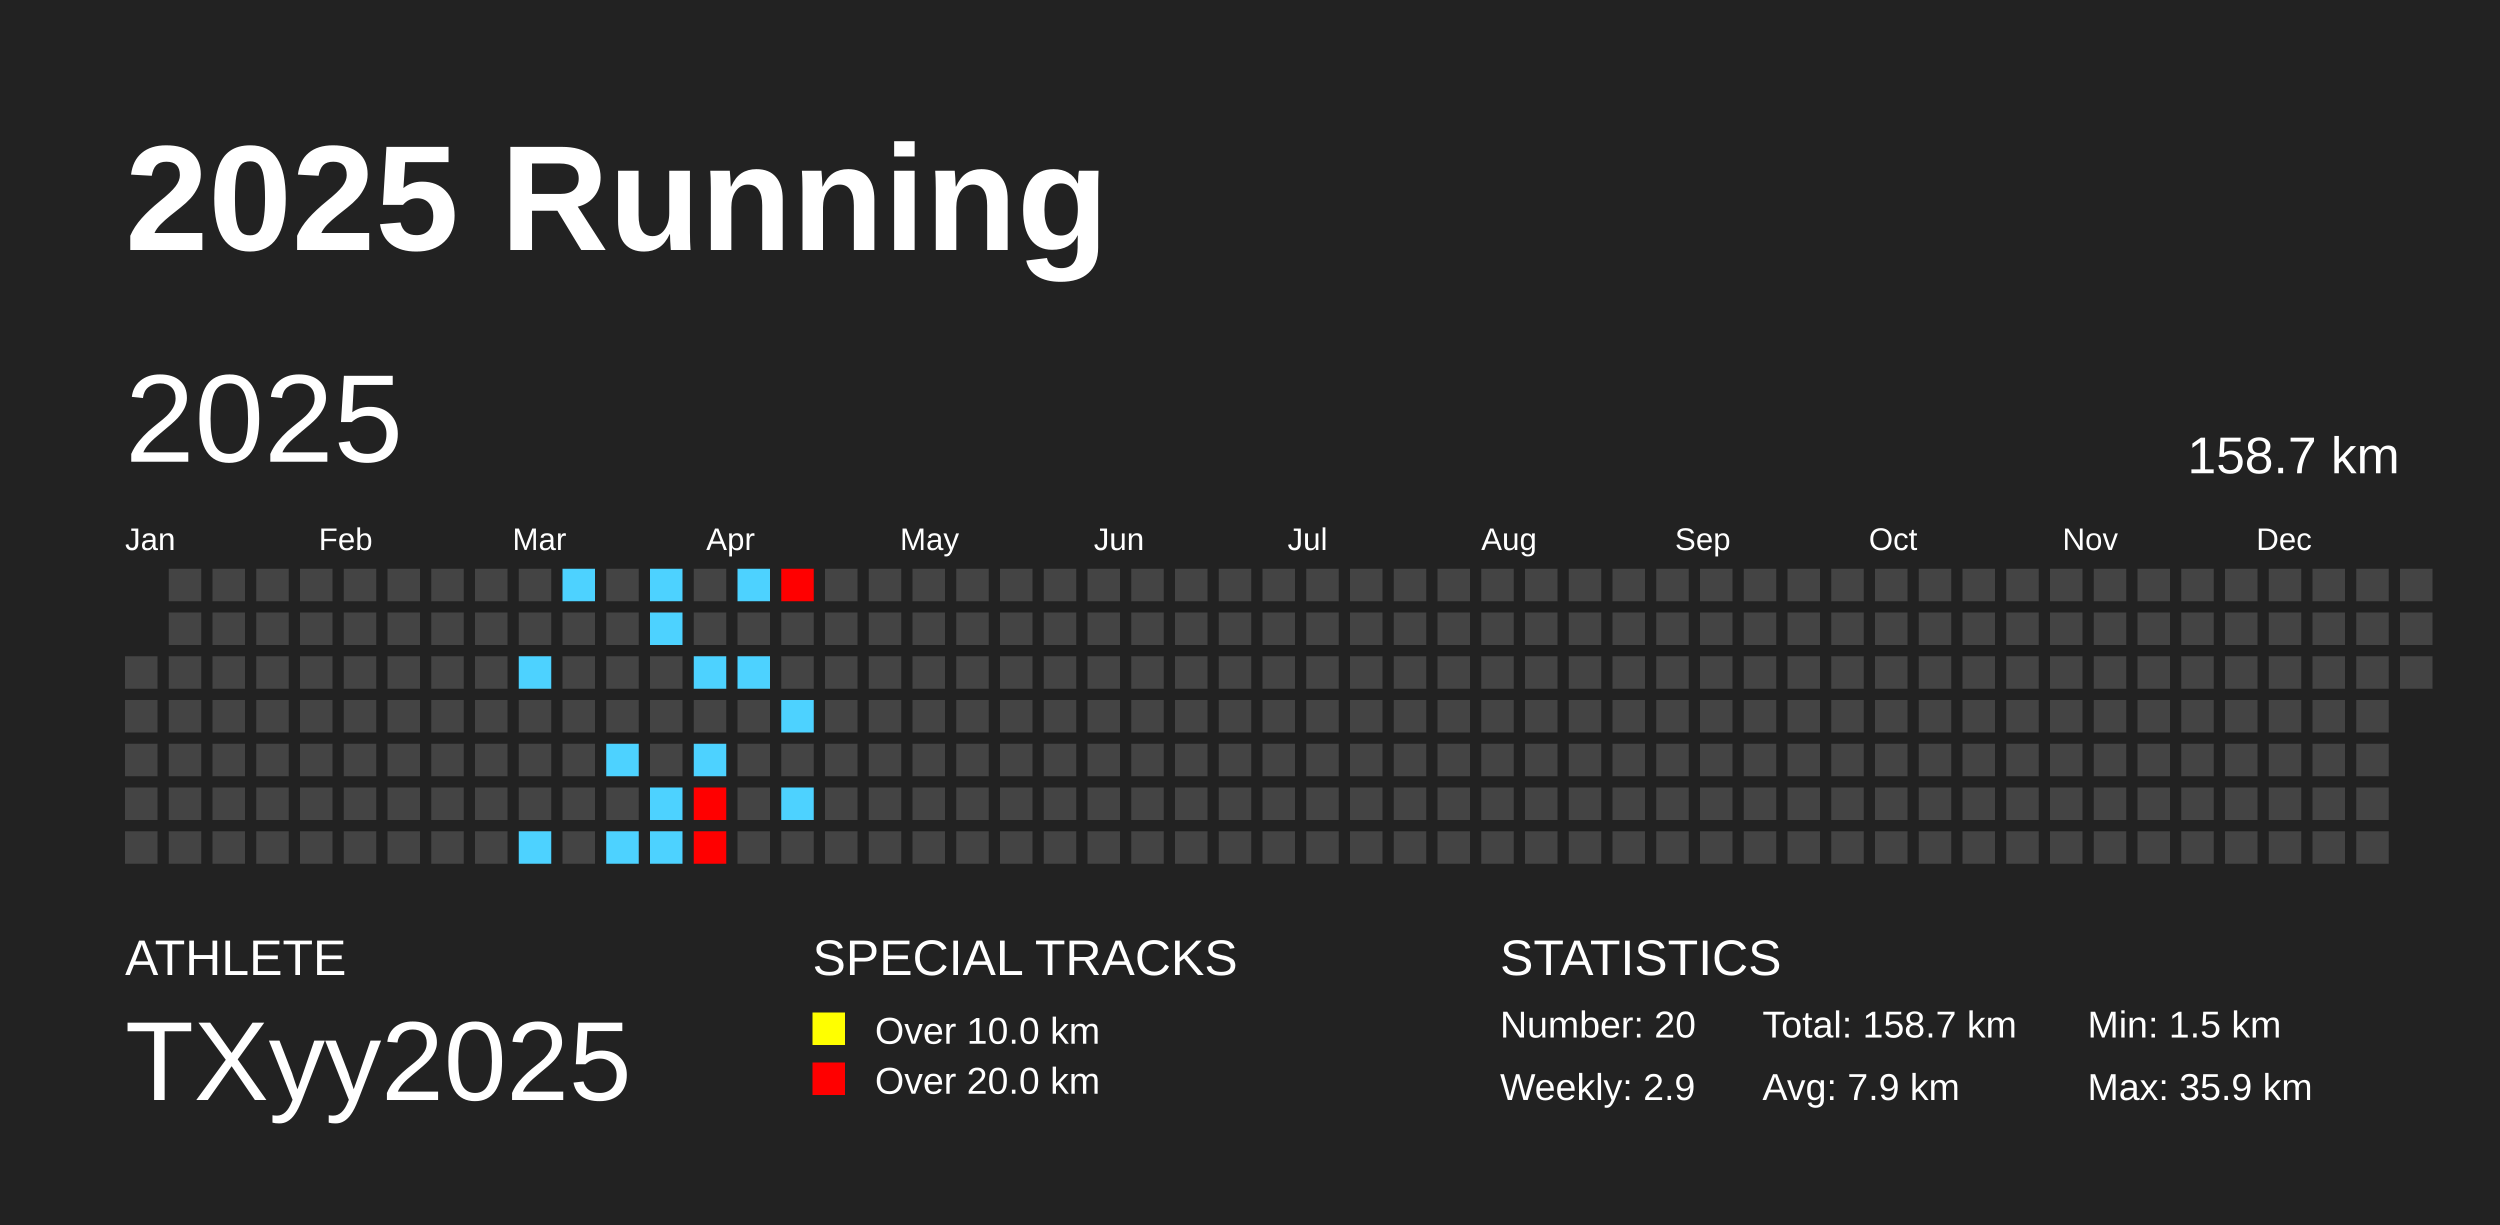
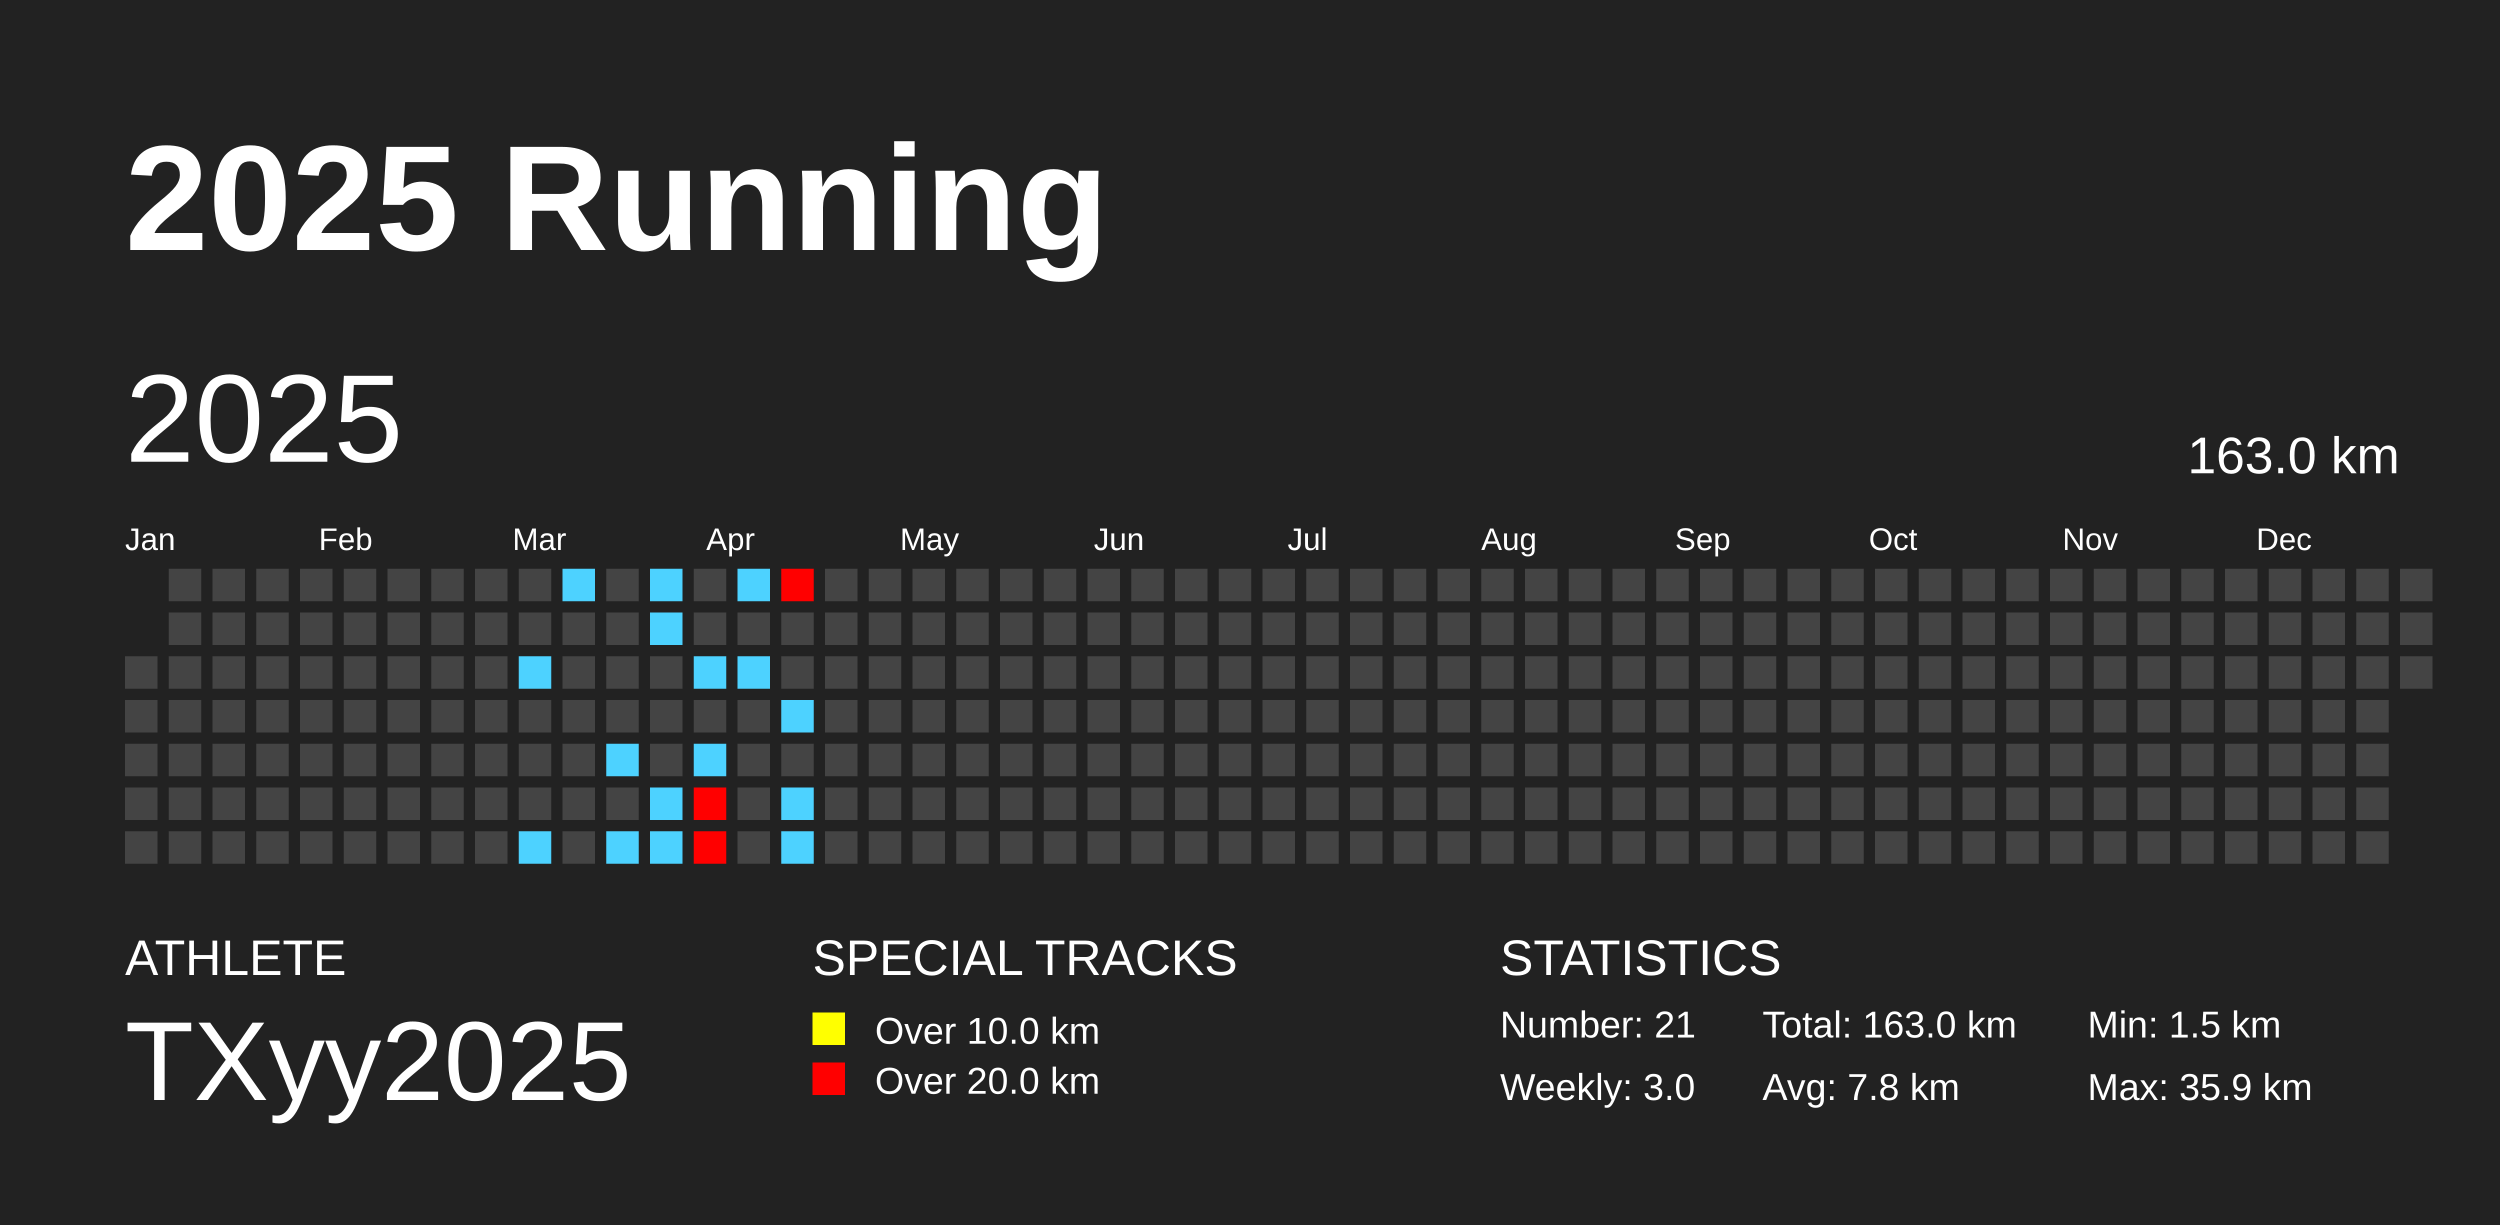
<svg xmlns="http://www.w3.org/2000/svg" baseProfile="full" height="98mm" version="1.1" viewBox="0,0,200,98" width="200mm">
  <defs />
  <rect fill="#222222" height="98" width="200" x="0" y="0" />
  <text fill="#FFFFFF" style="font-size:12px; font-family:Arial; font-weight:bold;" x="10" y="20">2025 Running</text>
  <text fill="#FFFFFF" style="font-size:4px; font-family:Arial" x="10" y="78">ATHLETE</text>
  <text fill="#FFFFFF" style="font-size:9px; font-family:Arial" x="10" y="88">TXyy2025</text>
  <text fill="#FFFFFF" style="font-size:4px; font-family:Arial" x="65" y="78">SPECIAL TRACKS</text>
  <rect fill="yellow" height="2.6" width="2.6" x="65" y="81" />
  <text fill="#FFFFFF" style="font-size:3px; font-family:Arial" x="70" y="83.5">Over 10.0 km</text>
  <rect fill="red" height="2.6" width="2.6" x="65" y="85" />
  <text fill="#FFFFFF" style="font-size:3px; font-family:Arial" x="70" y="87.5">Over 20.0 km</text>
  <text fill="#FFFFFF" style="font-size:4px; font-family:Arial" x="120" y="78">STATISTICS</text>
-   <text fill="#FFFFFF" style="font-size:3px; font-family:Arial" x="120" y="83">Number: 20</text>
-   <text fill="#FFFFFF" style="font-size:3px; font-family:Arial" x="120" y="88">Weekly: 2.9</text>
-   <text fill="#FFFFFF" style="font-size:3px; font-family:Arial" x="141" y="83">Total: 158.7 km</text>
-   <text fill="#FFFFFF" style="font-size:3px; font-family:Arial" x="141" y="88">Avg: 7.9 km</text>
+   <text fill="#FFFFFF" style="font-size:3px; font-family:Arial" x="120" y="83">Number: 21</text>
+   <text fill="#FFFFFF" style="font-size:3px; font-family:Arial" x="120" y="88">Weekly: 3.0</text>
+   <text fill="#FFFFFF" style="font-size:3px; font-family:Arial" x="141" y="83">Total: 163.0 km</text>
+   <text fill="#FFFFFF" style="font-size:3px; font-family:Arial" x="141" y="88">Avg: 7.8 km</text>
  <text fill="#FFFFFF" style="font-size:3px; font-family:Arial" x="167" y="83">Min: 1.5 km</text>
  <text fill="#FFFFFF" style="font-size:3px; font-family:Arial" x="167" y="88">Max: 35.9 km</text>
  <text dominant-baseline="hanging" fill="#FFFFFF" style="font-size:10.0px; font-family:Arial;" x="10" y="30">2025</text>
-   <text dominant-baseline="hanging" fill="#FFFFFF" style="font-size:4.125px; font-family:Arial;" x="175" y="35">158.7 km</text>
+   <text dominant-baseline="hanging" fill="#FFFFFF" style="font-size:4.125px; font-family:Arial;" x="175" y="35">163.0 km</text>
  <text fill="#FFFFFF" style="font-size:2.5px; font-family:Arial" x="10.0" y="44">Jan</text>
  <text fill="#FFFFFF" style="font-size:2.5px; font-family:Arial" x="25.5" y="44">Feb</text>
  <text fill="#FFFFFF" style="font-size:2.5px; font-family:Arial" x="41.0" y="44">Mar</text>
  <text fill="#FFFFFF" style="font-size:2.5px; font-family:Arial" x="56.5" y="44">Apr</text>
  <text fill="#FFFFFF" style="font-size:2.5px; font-family:Arial" x="72.0" y="44">May</text>
  <text fill="#FFFFFF" style="font-size:2.5px; font-family:Arial" x="87.5" y="44">Jun</text>
  <text fill="#FFFFFF" style="font-size:2.5px; font-family:Arial" x="103.0" y="44">Jul</text>
  <text fill="#FFFFFF" style="font-size:2.5px; font-family:Arial" x="118.5" y="44">Aug</text>
  <text fill="#FFFFFF" style="font-size:2.5px; font-family:Arial" x="134.0" y="44">Sep</text>
  <text fill="#FFFFFF" style="font-size:2.5px; font-family:Arial" x="149.5" y="44">Oct</text>
  <text fill="#FFFFFF" style="font-size:2.5px; font-family:Arial" x="165.0" y="44">Nov</text>
  <text fill="#FFFFFF" style="font-size:2.5px; font-family:Arial" x="180.5" y="44">Dec</text>
  <rect fill="#444444" height="2.6" width="2.6" x="10.0" y="52.5" />
  <rect fill="#444444" height="2.6" width="2.6" x="10.0" y="56.0" />
  <rect fill="#444444" height="2.6" width="2.6" x="10.0" y="59.5" />
  <rect fill="#444444" height="2.6" width="2.6" x="10.0" y="63.0" />
  <rect fill="#444444" height="2.6" width="2.6" x="10.0" y="66.5" />
  <rect fill="#444444" height="2.6" width="2.6" x="13.5" y="45.5" />
  <rect fill="#444444" height="2.6" width="2.6" x="13.5" y="49.0" />
  <rect fill="#444444" height="2.6" width="2.6" x="13.5" y="52.5" />
  <rect fill="#444444" height="2.6" width="2.6" x="13.5" y="56.0" />
  <rect fill="#444444" height="2.6" width="2.6" x="13.5" y="59.5" />
  <rect fill="#444444" height="2.6" width="2.6" x="13.5" y="63.0" />
  <rect fill="#444444" height="2.6" width="2.6" x="13.5" y="66.5" />
  <rect fill="#444444" height="2.6" width="2.6" x="17.0" y="45.5" />
  <rect fill="#444444" height="2.6" width="2.6" x="17.0" y="49.0" />
  <rect fill="#444444" height="2.6" width="2.6" x="17.0" y="52.5" />
  <rect fill="#444444" height="2.6" width="2.6" x="17.0" y="56.0" />
  <rect fill="#444444" height="2.6" width="2.6" x="17.0" y="59.5" />
  <rect fill="#444444" height="2.6" width="2.6" x="17.0" y="63.0" />
  <rect fill="#444444" height="2.6" width="2.6" x="17.0" y="66.5" />
  <rect fill="#444444" height="2.6" width="2.6" x="20.5" y="45.5" />
  <rect fill="#444444" height="2.6" width="2.6" x="20.5" y="49.0" />
  <rect fill="#444444" height="2.6" width="2.6" x="20.5" y="52.5" />
  <rect fill="#444444" height="2.6" width="2.6" x="20.5" y="56.0" />
  <rect fill="#444444" height="2.6" width="2.6" x="20.5" y="59.5" />
  <rect fill="#444444" height="2.6" width="2.6" x="20.5" y="63.0" />
  <rect fill="#444444" height="2.6" width="2.6" x="20.5" y="66.5" />
  <rect fill="#444444" height="2.6" width="2.6" x="24.0" y="45.5" />
  <rect fill="#444444" height="2.6" width="2.6" x="24.0" y="49.0" />
  <rect fill="#444444" height="2.6" width="2.6" x="24.0" y="52.5" />
  <rect fill="#444444" height="2.6" width="2.6" x="24.0" y="56.0" />
  <rect fill="#444444" height="2.6" width="2.6" x="24.0" y="59.5" />
  <rect fill="#444444" height="2.6" width="2.6" x="24.0" y="63.0" />
  <rect fill="#444444" height="2.6" width="2.6" x="24.0" y="66.5" />
  <rect fill="#444444" height="2.6" width="2.6" x="27.5" y="45.5" />
  <rect fill="#444444" height="2.6" width="2.6" x="27.5" y="49.0" />
  <rect fill="#444444" height="2.6" width="2.6" x="27.5" y="52.5" />
  <rect fill="#444444" height="2.6" width="2.6" x="27.5" y="56.0" />
  <rect fill="#444444" height="2.6" width="2.6" x="27.5" y="59.5" />
  <rect fill="#444444" height="2.6" width="2.6" x="27.5" y="63.0" />
  <rect fill="#444444" height="2.6" width="2.6" x="27.5" y="66.5" />
  <rect fill="#444444" height="2.6" width="2.6" x="31.0" y="45.5" />
  <rect fill="#444444" height="2.6" width="2.6" x="31.0" y="49.0" />
  <rect fill="#444444" height="2.6" width="2.6" x="31.0" y="52.5" />
  <rect fill="#444444" height="2.6" width="2.6" x="31.0" y="56.0" />
  <rect fill="#444444" height="2.6" width="2.6" x="31.0" y="59.5" />
  <rect fill="#444444" height="2.6" width="2.6" x="31.0" y="63.0" />
  <rect fill="#444444" height="2.6" width="2.6" x="31.0" y="66.5" />
  <rect fill="#444444" height="2.6" width="2.6" x="34.5" y="45.5" />
  <rect fill="#444444" height="2.6" width="2.6" x="34.5" y="49.0" />
  <rect fill="#444444" height="2.6" width="2.6" x="34.5" y="52.5" />
  <rect fill="#444444" height="2.6" width="2.6" x="34.5" y="56.0" />
  <rect fill="#444444" height="2.6" width="2.6" x="34.5" y="59.5" />
  <rect fill="#444444" height="2.6" width="2.6" x="34.5" y="63.0" />
  <rect fill="#444444" height="2.6" width="2.6" x="34.5" y="66.5" />
  <rect fill="#444444" height="2.6" width="2.6" x="38.0" y="45.5" />
  <rect fill="#444444" height="2.6" width="2.6" x="38.0" y="49.0" />
  <rect fill="#444444" height="2.6" width="2.6" x="38.0" y="52.5" />
  <rect fill="#444444" height="2.6" width="2.6" x="38.0" y="56.0" />
  <rect fill="#444444" height="2.6" width="2.6" x="38.0" y="59.5" />
  <rect fill="#444444" height="2.6" width="2.6" x="38.0" y="63.0" />
  <rect fill="#444444" height="2.6" width="2.6" x="38.0" y="66.5" />
  <rect fill="#444444" height="2.6" width="2.6" x="41.5" y="45.5" />
  <rect fill="#444444" height="2.6" width="2.6" x="41.5" y="49.0" />
  <rect fill="#4dd2ff" height="2.6" width="2.6" x="41.5" y="52.5" />
  <rect fill="#444444" height="2.6" width="2.6" x="41.5" y="56.0" />
  <rect fill="#444444" height="2.6" width="2.6" x="41.5" y="59.5" />
  <rect fill="#444444" height="2.6" width="2.6" x="41.5" y="63.0" />
  <rect fill="#4dd2ff" height="2.6" width="2.6" x="41.5" y="66.5" />
  <rect fill="#4dd2ff" height="2.6" width="2.6" x="45.0" y="45.5" />
  <rect fill="#444444" height="2.6" width="2.6" x="45.0" y="49.0" />
  <rect fill="#444444" height="2.6" width="2.6" x="45.0" y="52.5" />
  <rect fill="#444444" height="2.6" width="2.6" x="45.0" y="56.0" />
  <rect fill="#444444" height="2.6" width="2.6" x="45.0" y="59.5" />
  <rect fill="#444444" height="2.6" width="2.6" x="45.0" y="63.0" />
  <rect fill="#444444" height="2.6" width="2.6" x="45.0" y="66.5" />
  <rect fill="#444444" height="2.6" width="2.6" x="48.5" y="45.5" />
  <rect fill="#444444" height="2.6" width="2.6" x="48.5" y="49.0" />
  <rect fill="#444444" height="2.6" width="2.6" x="48.5" y="52.5" />
  <rect fill="#444444" height="2.6" width="2.6" x="48.5" y="56.0" />
  <rect fill="#4dd2ff" height="2.6" width="2.6" x="48.5" y="59.5" />
  <rect fill="#444444" height="2.6" width="2.6" x="48.5" y="63.0" />
  <rect fill="#4dd2ff" height="2.6" width="2.6" x="48.5" y="66.5" />
  <rect fill="#4dd2ff" height="2.6" width="2.6" x="52.0" y="45.5" />
  <rect fill="#4dd2ff" height="2.6" width="2.6" x="52.0" y="49.0" />
  <rect fill="#444444" height="2.6" width="2.6" x="52.0" y="52.5" />
  <rect fill="#444444" height="2.6" width="2.6" x="52.0" y="56.0" />
  <rect fill="#444444" height="2.6" width="2.6" x="52.0" y="59.5" />
  <rect fill="#4dd2ff" height="2.6" width="2.6" x="52.0" y="63.0" />
  <rect fill="#4dd2ff" height="2.6" width="2.6" x="52.0" y="66.5" />
  <rect fill="#444444" height="2.6" width="2.6" x="55.5" y="45.5" />
  <rect fill="#444444" height="2.6" width="2.6" x="55.5" y="49.0" />
  <rect fill="#4dd2ff" height="2.6" width="2.6" x="55.5" y="52.5" />
  <rect fill="#444444" height="2.6" width="2.6" x="55.5" y="56.0" />
  <rect fill="#4dd2ff" height="2.6" width="2.6" x="55.5" y="59.5" />
  <rect fill="red" height="2.6" width="2.6" x="55.5" y="63.0" />
  <rect fill="red" height="2.6" width="2.6" x="55.5" y="66.5" />
  <rect fill="#4dd2ff" height="2.6" width="2.6" x="59.0" y="45.5" />
  <rect fill="#444444" height="2.6" width="2.6" x="59.0" y="49.0" />
  <rect fill="#4dd2ff" height="2.6" width="2.6" x="59.0" y="52.5" />
  <rect fill="#444444" height="2.6" width="2.6" x="59.0" y="56.0" />
  <rect fill="#444444" height="2.6" width="2.6" x="59.0" y="59.5" />
  <rect fill="#444444" height="2.6" width="2.6" x="59.0" y="63.0" />
  <rect fill="#444444" height="2.6" width="2.6" x="59.0" y="66.5" />
  <rect fill="red" height="2.6" width="2.6" x="62.5" y="45.5" />
  <rect fill="#444444" height="2.6" width="2.6" x="62.5" y="49.0" />
  <rect fill="#444444" height="2.6" width="2.6" x="62.5" y="52.5" />
  <rect fill="#4dd2ff" height="2.6" width="2.6" x="62.5" y="56.0" />
  <rect fill="#444444" height="2.6" width="2.6" x="62.5" y="59.5" />
  <rect fill="#4dd2ff" height="2.6" width="2.6" x="62.5" y="63.0" />
-   <rect fill="#444444" height="2.6" width="2.6" x="62.5" y="66.5" />
+   <rect fill="#4dd2ff" height="2.6" width="2.6" x="62.5" y="66.5" />
  <rect fill="#444444" height="2.6" width="2.6" x="66.0" y="45.5" />
  <rect fill="#444444" height="2.6" width="2.6" x="66.0" y="49.0" />
  <rect fill="#444444" height="2.6" width="2.6" x="66.0" y="52.5" />
  <rect fill="#444444" height="2.6" width="2.6" x="66.0" y="56.0" />
  <rect fill="#444444" height="2.6" width="2.6" x="66.0" y="59.5" />
  <rect fill="#444444" height="2.6" width="2.6" x="66.0" y="63.0" />
  <rect fill="#444444" height="2.6" width="2.6" x="66.0" y="66.5" />
  <rect fill="#444444" height="2.6" width="2.6" x="69.5" y="45.5" />
  <rect fill="#444444" height="2.6" width="2.6" x="69.5" y="49.0" />
  <rect fill="#444444" height="2.6" width="2.6" x="69.5" y="52.5" />
  <rect fill="#444444" height="2.6" width="2.6" x="69.5" y="56.0" />
  <rect fill="#444444" height="2.6" width="2.6" x="69.5" y="59.5" />
  <rect fill="#444444" height="2.6" width="2.6" x="69.5" y="63.0" />
  <rect fill="#444444" height="2.6" width="2.6" x="69.5" y="66.5" />
  <rect fill="#444444" height="2.6" width="2.6" x="73.0" y="45.5" />
  <rect fill="#444444" height="2.6" width="2.6" x="73.0" y="49.0" />
  <rect fill="#444444" height="2.6" width="2.6" x="73.0" y="52.5" />
  <rect fill="#444444" height="2.6" width="2.6" x="73.0" y="56.0" />
  <rect fill="#444444" height="2.6" width="2.6" x="73.0" y="59.5" />
  <rect fill="#444444" height="2.6" width="2.6" x="73.0" y="63.0" />
  <rect fill="#444444" height="2.6" width="2.6" x="73.0" y="66.5" />
  <rect fill="#444444" height="2.6" width="2.6" x="76.5" y="45.5" />
  <rect fill="#444444" height="2.6" width="2.6" x="76.5" y="49.0" />
  <rect fill="#444444" height="2.6" width="2.6" x="76.5" y="52.5" />
  <rect fill="#444444" height="2.6" width="2.6" x="76.5" y="56.0" />
  <rect fill="#444444" height="2.6" width="2.6" x="76.5" y="59.5" />
  <rect fill="#444444" height="2.6" width="2.6" x="76.5" y="63.0" />
  <rect fill="#444444" height="2.6" width="2.6" x="76.5" y="66.5" />
  <rect fill="#444444" height="2.6" width="2.6" x="80.0" y="45.5" />
  <rect fill="#444444" height="2.6" width="2.6" x="80.0" y="49.0" />
  <rect fill="#444444" height="2.6" width="2.6" x="80.0" y="52.5" />
  <rect fill="#444444" height="2.6" width="2.6" x="80.0" y="56.0" />
  <rect fill="#444444" height="2.6" width="2.6" x="80.0" y="59.5" />
  <rect fill="#444444" height="2.6" width="2.6" x="80.0" y="63.0" />
  <rect fill="#444444" height="2.6" width="2.6" x="80.0" y="66.5" />
  <rect fill="#444444" height="2.6" width="2.6" x="83.5" y="45.5" />
  <rect fill="#444444" height="2.6" width="2.6" x="83.5" y="49.0" />
  <rect fill="#444444" height="2.6" width="2.6" x="83.5" y="52.5" />
  <rect fill="#444444" height="2.6" width="2.6" x="83.5" y="56.0" />
  <rect fill="#444444" height="2.6" width="2.6" x="83.5" y="59.5" />
  <rect fill="#444444" height="2.6" width="2.6" x="83.5" y="63.0" />
  <rect fill="#444444" height="2.6" width="2.6" x="83.5" y="66.5" />
  <rect fill="#444444" height="2.6" width="2.6" x="87.0" y="45.5" />
  <rect fill="#444444" height="2.6" width="2.6" x="87.0" y="49.0" />
  <rect fill="#444444" height="2.6" width="2.6" x="87.0" y="52.5" />
  <rect fill="#444444" height="2.6" width="2.6" x="87.0" y="56.0" />
  <rect fill="#444444" height="2.6" width="2.6" x="87.0" y="59.5" />
  <rect fill="#444444" height="2.6" width="2.6" x="87.0" y="63.0" />
  <rect fill="#444444" height="2.6" width="2.6" x="87.0" y="66.5" />
  <rect fill="#444444" height="2.6" width="2.6" x="90.5" y="45.5" />
  <rect fill="#444444" height="2.6" width="2.6" x="90.5" y="49.0" />
  <rect fill="#444444" height="2.6" width="2.6" x="90.5" y="52.5" />
  <rect fill="#444444" height="2.6" width="2.6" x="90.5" y="56.0" />
  <rect fill="#444444" height="2.6" width="2.6" x="90.5" y="59.5" />
  <rect fill="#444444" height="2.6" width="2.6" x="90.5" y="63.0" />
  <rect fill="#444444" height="2.6" width="2.6" x="90.5" y="66.5" />
  <rect fill="#444444" height="2.6" width="2.6" x="94.0" y="45.5" />
  <rect fill="#444444" height="2.6" width="2.6" x="94.0" y="49.0" />
  <rect fill="#444444" height="2.6" width="2.6" x="94.0" y="52.5" />
  <rect fill="#444444" height="2.6" width="2.6" x="94.0" y="56.0" />
  <rect fill="#444444" height="2.6" width="2.6" x="94.0" y="59.5" />
  <rect fill="#444444" height="2.6" width="2.6" x="94.0" y="63.0" />
  <rect fill="#444444" height="2.6" width="2.6" x="94.0" y="66.5" />
  <rect fill="#444444" height="2.6" width="2.6" x="97.5" y="45.5" />
  <rect fill="#444444" height="2.6" width="2.6" x="97.5" y="49.0" />
  <rect fill="#444444" height="2.6" width="2.6" x="97.5" y="52.5" />
  <rect fill="#444444" height="2.6" width="2.6" x="97.5" y="56.0" />
  <rect fill="#444444" height="2.6" width="2.6" x="97.5" y="59.5" />
  <rect fill="#444444" height="2.6" width="2.6" x="97.5" y="63.0" />
  <rect fill="#444444" height="2.6" width="2.6" x="97.5" y="66.5" />
  <rect fill="#444444" height="2.6" width="2.6" x="101.0" y="45.5" />
  <rect fill="#444444" height="2.6" width="2.6" x="101.0" y="49.0" />
  <rect fill="#444444" height="2.6" width="2.6" x="101.0" y="52.5" />
  <rect fill="#444444" height="2.6" width="2.6" x="101.0" y="56.0" />
  <rect fill="#444444" height="2.6" width="2.6" x="101.0" y="59.5" />
  <rect fill="#444444" height="2.6" width="2.6" x="101.0" y="63.0" />
  <rect fill="#444444" height="2.6" width="2.6" x="101.0" y="66.5" />
  <rect fill="#444444" height="2.6" width="2.6" x="104.5" y="45.5" />
  <rect fill="#444444" height="2.6" width="2.6" x="104.5" y="49.0" />
  <rect fill="#444444" height="2.6" width="2.6" x="104.5" y="52.5" />
  <rect fill="#444444" height="2.6" width="2.6" x="104.5" y="56.0" />
  <rect fill="#444444" height="2.6" width="2.6" x="104.5" y="59.5" />
  <rect fill="#444444" height="2.6" width="2.6" x="104.5" y="63.0" />
  <rect fill="#444444" height="2.6" width="2.6" x="104.5" y="66.5" />
  <rect fill="#444444" height="2.6" width="2.6" x="108.0" y="45.5" />
  <rect fill="#444444" height="2.6" width="2.6" x="108.0" y="49.0" />
  <rect fill="#444444" height="2.6" width="2.6" x="108.0" y="52.5" />
  <rect fill="#444444" height="2.6" width="2.6" x="108.0" y="56.0" />
  <rect fill="#444444" height="2.6" width="2.6" x="108.0" y="59.5" />
  <rect fill="#444444" height="2.6" width="2.6" x="108.0" y="63.0" />
  <rect fill="#444444" height="2.6" width="2.6" x="108.0" y="66.5" />
  <rect fill="#444444" height="2.6" width="2.6" x="111.5" y="45.5" />
  <rect fill="#444444" height="2.6" width="2.6" x="111.5" y="49.0" />
  <rect fill="#444444" height="2.6" width="2.6" x="111.5" y="52.5" />
  <rect fill="#444444" height="2.6" width="2.6" x="111.5" y="56.0" />
  <rect fill="#444444" height="2.6" width="2.6" x="111.5" y="59.5" />
  <rect fill="#444444" height="2.6" width="2.6" x="111.5" y="63.0" />
  <rect fill="#444444" height="2.6" width="2.6" x="111.5" y="66.5" />
  <rect fill="#444444" height="2.6" width="2.6" x="115.0" y="45.5" />
  <rect fill="#444444" height="2.6" width="2.6" x="115.0" y="49.0" />
  <rect fill="#444444" height="2.6" width="2.6" x="115.0" y="52.5" />
  <rect fill="#444444" height="2.6" width="2.6" x="115.0" y="56.0" />
  <rect fill="#444444" height="2.6" width="2.6" x="115.0" y="59.5" />
  <rect fill="#444444" height="2.6" width="2.6" x="115.0" y="63.0" />
  <rect fill="#444444" height="2.6" width="2.6" x="115.0" y="66.5" />
  <rect fill="#444444" height="2.6" width="2.6" x="118.5" y="45.5" />
  <rect fill="#444444" height="2.6" width="2.6" x="118.5" y="49.0" />
  <rect fill="#444444" height="2.6" width="2.6" x="118.5" y="52.5" />
  <rect fill="#444444" height="2.6" width="2.6" x="118.5" y="56.0" />
  <rect fill="#444444" height="2.6" width="2.6" x="118.5" y="59.5" />
  <rect fill="#444444" height="2.6" width="2.6" x="118.5" y="63.0" />
  <rect fill="#444444" height="2.6" width="2.6" x="118.5" y="66.5" />
  <rect fill="#444444" height="2.6" width="2.6" x="122.0" y="45.5" />
  <rect fill="#444444" height="2.6" width="2.6" x="122.0" y="49.0" />
  <rect fill="#444444" height="2.6" width="2.6" x="122.0" y="52.5" />
  <rect fill="#444444" height="2.6" width="2.6" x="122.0" y="56.0" />
  <rect fill="#444444" height="2.6" width="2.6" x="122.0" y="59.5" />
  <rect fill="#444444" height="2.6" width="2.6" x="122.0" y="63.0" />
  <rect fill="#444444" height="2.6" width="2.6" x="122.0" y="66.5" />
  <rect fill="#444444" height="2.6" width="2.6" x="125.5" y="45.5" />
  <rect fill="#444444" height="2.6" width="2.6" x="125.5" y="49.0" />
  <rect fill="#444444" height="2.6" width="2.6" x="125.5" y="52.5" />
  <rect fill="#444444" height="2.6" width="2.6" x="125.5" y="56.0" />
  <rect fill="#444444" height="2.6" width="2.6" x="125.5" y="59.5" />
  <rect fill="#444444" height="2.6" width="2.6" x="125.5" y="63.0" />
  <rect fill="#444444" height="2.6" width="2.6" x="125.5" y="66.5" />
  <rect fill="#444444" height="2.6" width="2.6" x="129.0" y="45.5" />
  <rect fill="#444444" height="2.6" width="2.6" x="129.0" y="49.0" />
  <rect fill="#444444" height="2.6" width="2.6" x="129.0" y="52.5" />
  <rect fill="#444444" height="2.6" width="2.6" x="129.0" y="56.0" />
  <rect fill="#444444" height="2.6" width="2.6" x="129.0" y="59.5" />
  <rect fill="#444444" height="2.6" width="2.6" x="129.0" y="63.0" />
  <rect fill="#444444" height="2.6" width="2.6" x="129.0" y="66.5" />
  <rect fill="#444444" height="2.6" width="2.6" x="132.5" y="45.5" />
  <rect fill="#444444" height="2.6" width="2.6" x="132.5" y="49.0" />
  <rect fill="#444444" height="2.6" width="2.6" x="132.5" y="52.5" />
  <rect fill="#444444" height="2.6" width="2.6" x="132.5" y="56.0" />
  <rect fill="#444444" height="2.6" width="2.6" x="132.5" y="59.5" />
  <rect fill="#444444" height="2.6" width="2.6" x="132.5" y="63.0" />
  <rect fill="#444444" height="2.6" width="2.6" x="132.5" y="66.5" />
  <rect fill="#444444" height="2.6" width="2.6" x="136.0" y="45.5" />
  <rect fill="#444444" height="2.6" width="2.6" x="136.0" y="49.0" />
  <rect fill="#444444" height="2.6" width="2.6" x="136.0" y="52.5" />
  <rect fill="#444444" height="2.6" width="2.6" x="136.0" y="56.0" />
  <rect fill="#444444" height="2.6" width="2.6" x="136.0" y="59.5" />
  <rect fill="#444444" height="2.6" width="2.6" x="136.0" y="63.0" />
  <rect fill="#444444" height="2.6" width="2.6" x="136.0" y="66.5" />
  <rect fill="#444444" height="2.6" width="2.6" x="139.5" y="45.5" />
  <rect fill="#444444" height="2.6" width="2.6" x="139.5" y="49.0" />
  <rect fill="#444444" height="2.6" width="2.6" x="139.5" y="52.5" />
  <rect fill="#444444" height="2.6" width="2.6" x="139.5" y="56.0" />
  <rect fill="#444444" height="2.6" width="2.6" x="139.5" y="59.5" />
  <rect fill="#444444" height="2.6" width="2.6" x="139.5" y="63.0" />
  <rect fill="#444444" height="2.6" width="2.6" x="139.5" y="66.5" />
  <rect fill="#444444" height="2.6" width="2.6" x="143.0" y="45.5" />
  <rect fill="#444444" height="2.6" width="2.6" x="143.0" y="49.0" />
  <rect fill="#444444" height="2.6" width="2.6" x="143.0" y="52.5" />
  <rect fill="#444444" height="2.6" width="2.6" x="143.0" y="56.0" />
  <rect fill="#444444" height="2.6" width="2.6" x="143.0" y="59.5" />
  <rect fill="#444444" height="2.6" width="2.6" x="143.0" y="63.0" />
  <rect fill="#444444" height="2.6" width="2.6" x="143.0" y="66.5" />
  <rect fill="#444444" height="2.6" width="2.6" x="146.5" y="45.5" />
  <rect fill="#444444" height="2.6" width="2.6" x="146.5" y="49.0" />
  <rect fill="#444444" height="2.6" width="2.6" x="146.5" y="52.5" />
  <rect fill="#444444" height="2.6" width="2.6" x="146.5" y="56.0" />
  <rect fill="#444444" height="2.6" width="2.6" x="146.5" y="59.5" />
  <rect fill="#444444" height="2.6" width="2.6" x="146.5" y="63.0" />
  <rect fill="#444444" height="2.6" width="2.6" x="146.5" y="66.5" />
  <rect fill="#444444" height="2.6" width="2.6" x="150.0" y="45.5" />
  <rect fill="#444444" height="2.6" width="2.6" x="150.0" y="49.0" />
  <rect fill="#444444" height="2.6" width="2.6" x="150.0" y="52.5" />
  <rect fill="#444444" height="2.6" width="2.6" x="150.0" y="56.0" />
  <rect fill="#444444" height="2.6" width="2.6" x="150.0" y="59.5" />
  <rect fill="#444444" height="2.6" width="2.6" x="150.0" y="63.0" />
  <rect fill="#444444" height="2.6" width="2.6" x="150.0" y="66.5" />
  <rect fill="#444444" height="2.6" width="2.6" x="153.5" y="45.5" />
  <rect fill="#444444" height="2.6" width="2.6" x="153.5" y="49.0" />
  <rect fill="#444444" height="2.6" width="2.6" x="153.5" y="52.5" />
  <rect fill="#444444" height="2.6" width="2.6" x="153.5" y="56.0" />
  <rect fill="#444444" height="2.6" width="2.6" x="153.5" y="59.5" />
  <rect fill="#444444" height="2.6" width="2.6" x="153.5" y="63.0" />
  <rect fill="#444444" height="2.6" width="2.6" x="153.5" y="66.5" />
  <rect fill="#444444" height="2.6" width="2.6" x="157.0" y="45.5" />
  <rect fill="#444444" height="2.6" width="2.6" x="157.0" y="49.0" />
  <rect fill="#444444" height="2.6" width="2.6" x="157.0" y="52.5" />
  <rect fill="#444444" height="2.6" width="2.6" x="157.0" y="56.0" />
  <rect fill="#444444" height="2.6" width="2.6" x="157.0" y="59.5" />
  <rect fill="#444444" height="2.6" width="2.6" x="157.0" y="63.0" />
  <rect fill="#444444" height="2.6" width="2.6" x="157.0" y="66.5" />
  <rect fill="#444444" height="2.6" width="2.6" x="160.5" y="45.5" />
  <rect fill="#444444" height="2.6" width="2.6" x="160.5" y="49.0" />
  <rect fill="#444444" height="2.6" width="2.6" x="160.5" y="52.5" />
  <rect fill="#444444" height="2.6" width="2.6" x="160.5" y="56.0" />
  <rect fill="#444444" height="2.6" width="2.6" x="160.5" y="59.5" />
  <rect fill="#444444" height="2.6" width="2.6" x="160.5" y="63.0" />
  <rect fill="#444444" height="2.6" width="2.6" x="160.5" y="66.5" />
  <rect fill="#444444" height="2.6" width="2.6" x="164.0" y="45.5" />
  <rect fill="#444444" height="2.6" width="2.6" x="164.0" y="49.0" />
  <rect fill="#444444" height="2.6" width="2.6" x="164.0" y="52.5" />
  <rect fill="#444444" height="2.6" width="2.6" x="164.0" y="56.0" />
  <rect fill="#444444" height="2.6" width="2.6" x="164.0" y="59.5" />
  <rect fill="#444444" height="2.6" width="2.6" x="164.0" y="63.0" />
  <rect fill="#444444" height="2.6" width="2.6" x="164.0" y="66.5" />
  <rect fill="#444444" height="2.6" width="2.6" x="167.5" y="45.5" />
  <rect fill="#444444" height="2.6" width="2.6" x="167.5" y="49.0" />
  <rect fill="#444444" height="2.6" width="2.6" x="167.5" y="52.5" />
  <rect fill="#444444" height="2.6" width="2.6" x="167.5" y="56.0" />
  <rect fill="#444444" height="2.6" width="2.6" x="167.5" y="59.5" />
  <rect fill="#444444" height="2.6" width="2.6" x="167.5" y="63.0" />
  <rect fill="#444444" height="2.6" width="2.6" x="167.5" y="66.5" />
  <rect fill="#444444" height="2.6" width="2.6" x="171.0" y="45.5" />
  <rect fill="#444444" height="2.6" width="2.6" x="171.0" y="49.0" />
  <rect fill="#444444" height="2.6" width="2.6" x="171.0" y="52.5" />
  <rect fill="#444444" height="2.6" width="2.6" x="171.0" y="56.0" />
  <rect fill="#444444" height="2.6" width="2.6" x="171.0" y="59.5" />
  <rect fill="#444444" height="2.6" width="2.6" x="171.0" y="63.0" />
  <rect fill="#444444" height="2.6" width="2.6" x="171.0" y="66.5" />
  <rect fill="#444444" height="2.6" width="2.6" x="174.5" y="45.5" />
  <rect fill="#444444" height="2.6" width="2.6" x="174.5" y="49.0" />
  <rect fill="#444444" height="2.6" width="2.6" x="174.5" y="52.5" />
  <rect fill="#444444" height="2.6" width="2.6" x="174.5" y="56.0" />
  <rect fill="#444444" height="2.6" width="2.6" x="174.5" y="59.5" />
  <rect fill="#444444" height="2.6" width="2.6" x="174.5" y="63.0" />
  <rect fill="#444444" height="2.6" width="2.6" x="174.5" y="66.5" />
  <rect fill="#444444" height="2.6" width="2.6" x="178.0" y="45.5" />
  <rect fill="#444444" height="2.6" width="2.6" x="178.0" y="49.0" />
  <rect fill="#444444" height="2.6" width="2.6" x="178.0" y="52.5" />
  <rect fill="#444444" height="2.6" width="2.6" x="178.0" y="56.0" />
  <rect fill="#444444" height="2.6" width="2.6" x="178.0" y="59.5" />
  <rect fill="#444444" height="2.6" width="2.6" x="178.0" y="63.0" />
  <rect fill="#444444" height="2.6" width="2.6" x="178.0" y="66.5" />
  <rect fill="#444444" height="2.6" width="2.6" x="181.5" y="45.5" />
  <rect fill="#444444" height="2.6" width="2.6" x="181.5" y="49.0" />
  <rect fill="#444444" height="2.6" width="2.6" x="181.5" y="52.5" />
  <rect fill="#444444" height="2.6" width="2.6" x="181.5" y="56.0" />
  <rect fill="#444444" height="2.6" width="2.6" x="181.5" y="59.5" />
  <rect fill="#444444" height="2.6" width="2.6" x="181.5" y="63.0" />
  <rect fill="#444444" height="2.6" width="2.6" x="181.5" y="66.5" />
  <rect fill="#444444" height="2.6" width="2.6" x="185.0" y="45.5" />
  <rect fill="#444444" height="2.6" width="2.6" x="185.0" y="49.0" />
  <rect fill="#444444" height="2.6" width="2.6" x="185.0" y="52.5" />
  <rect fill="#444444" height="2.6" width="2.6" x="185.0" y="56.0" />
  <rect fill="#444444" height="2.6" width="2.6" x="185.0" y="59.5" />
  <rect fill="#444444" height="2.6" width="2.6" x="185.0" y="63.0" />
  <rect fill="#444444" height="2.6" width="2.6" x="185.0" y="66.5" />
  <rect fill="#444444" height="2.6" width="2.6" x="188.5" y="45.5" />
  <rect fill="#444444" height="2.6" width="2.6" x="188.5" y="49.0" />
  <rect fill="#444444" height="2.6" width="2.6" x="188.5" y="52.5" />
  <rect fill="#444444" height="2.6" width="2.6" x="188.5" y="56.0" />
  <rect fill="#444444" height="2.6" width="2.6" x="188.5" y="59.5" />
  <rect fill="#444444" height="2.6" width="2.6" x="188.5" y="63.0" />
  <rect fill="#444444" height="2.6" width="2.6" x="188.5" y="66.5" />
  <rect fill="#444444" height="2.6" width="2.6" x="192.0" y="45.5" />
  <rect fill="#444444" height="2.6" width="2.6" x="192.0" y="49.0" />
  <rect fill="#444444" height="2.6" width="2.6" x="192.0" y="52.5" />
</svg>
